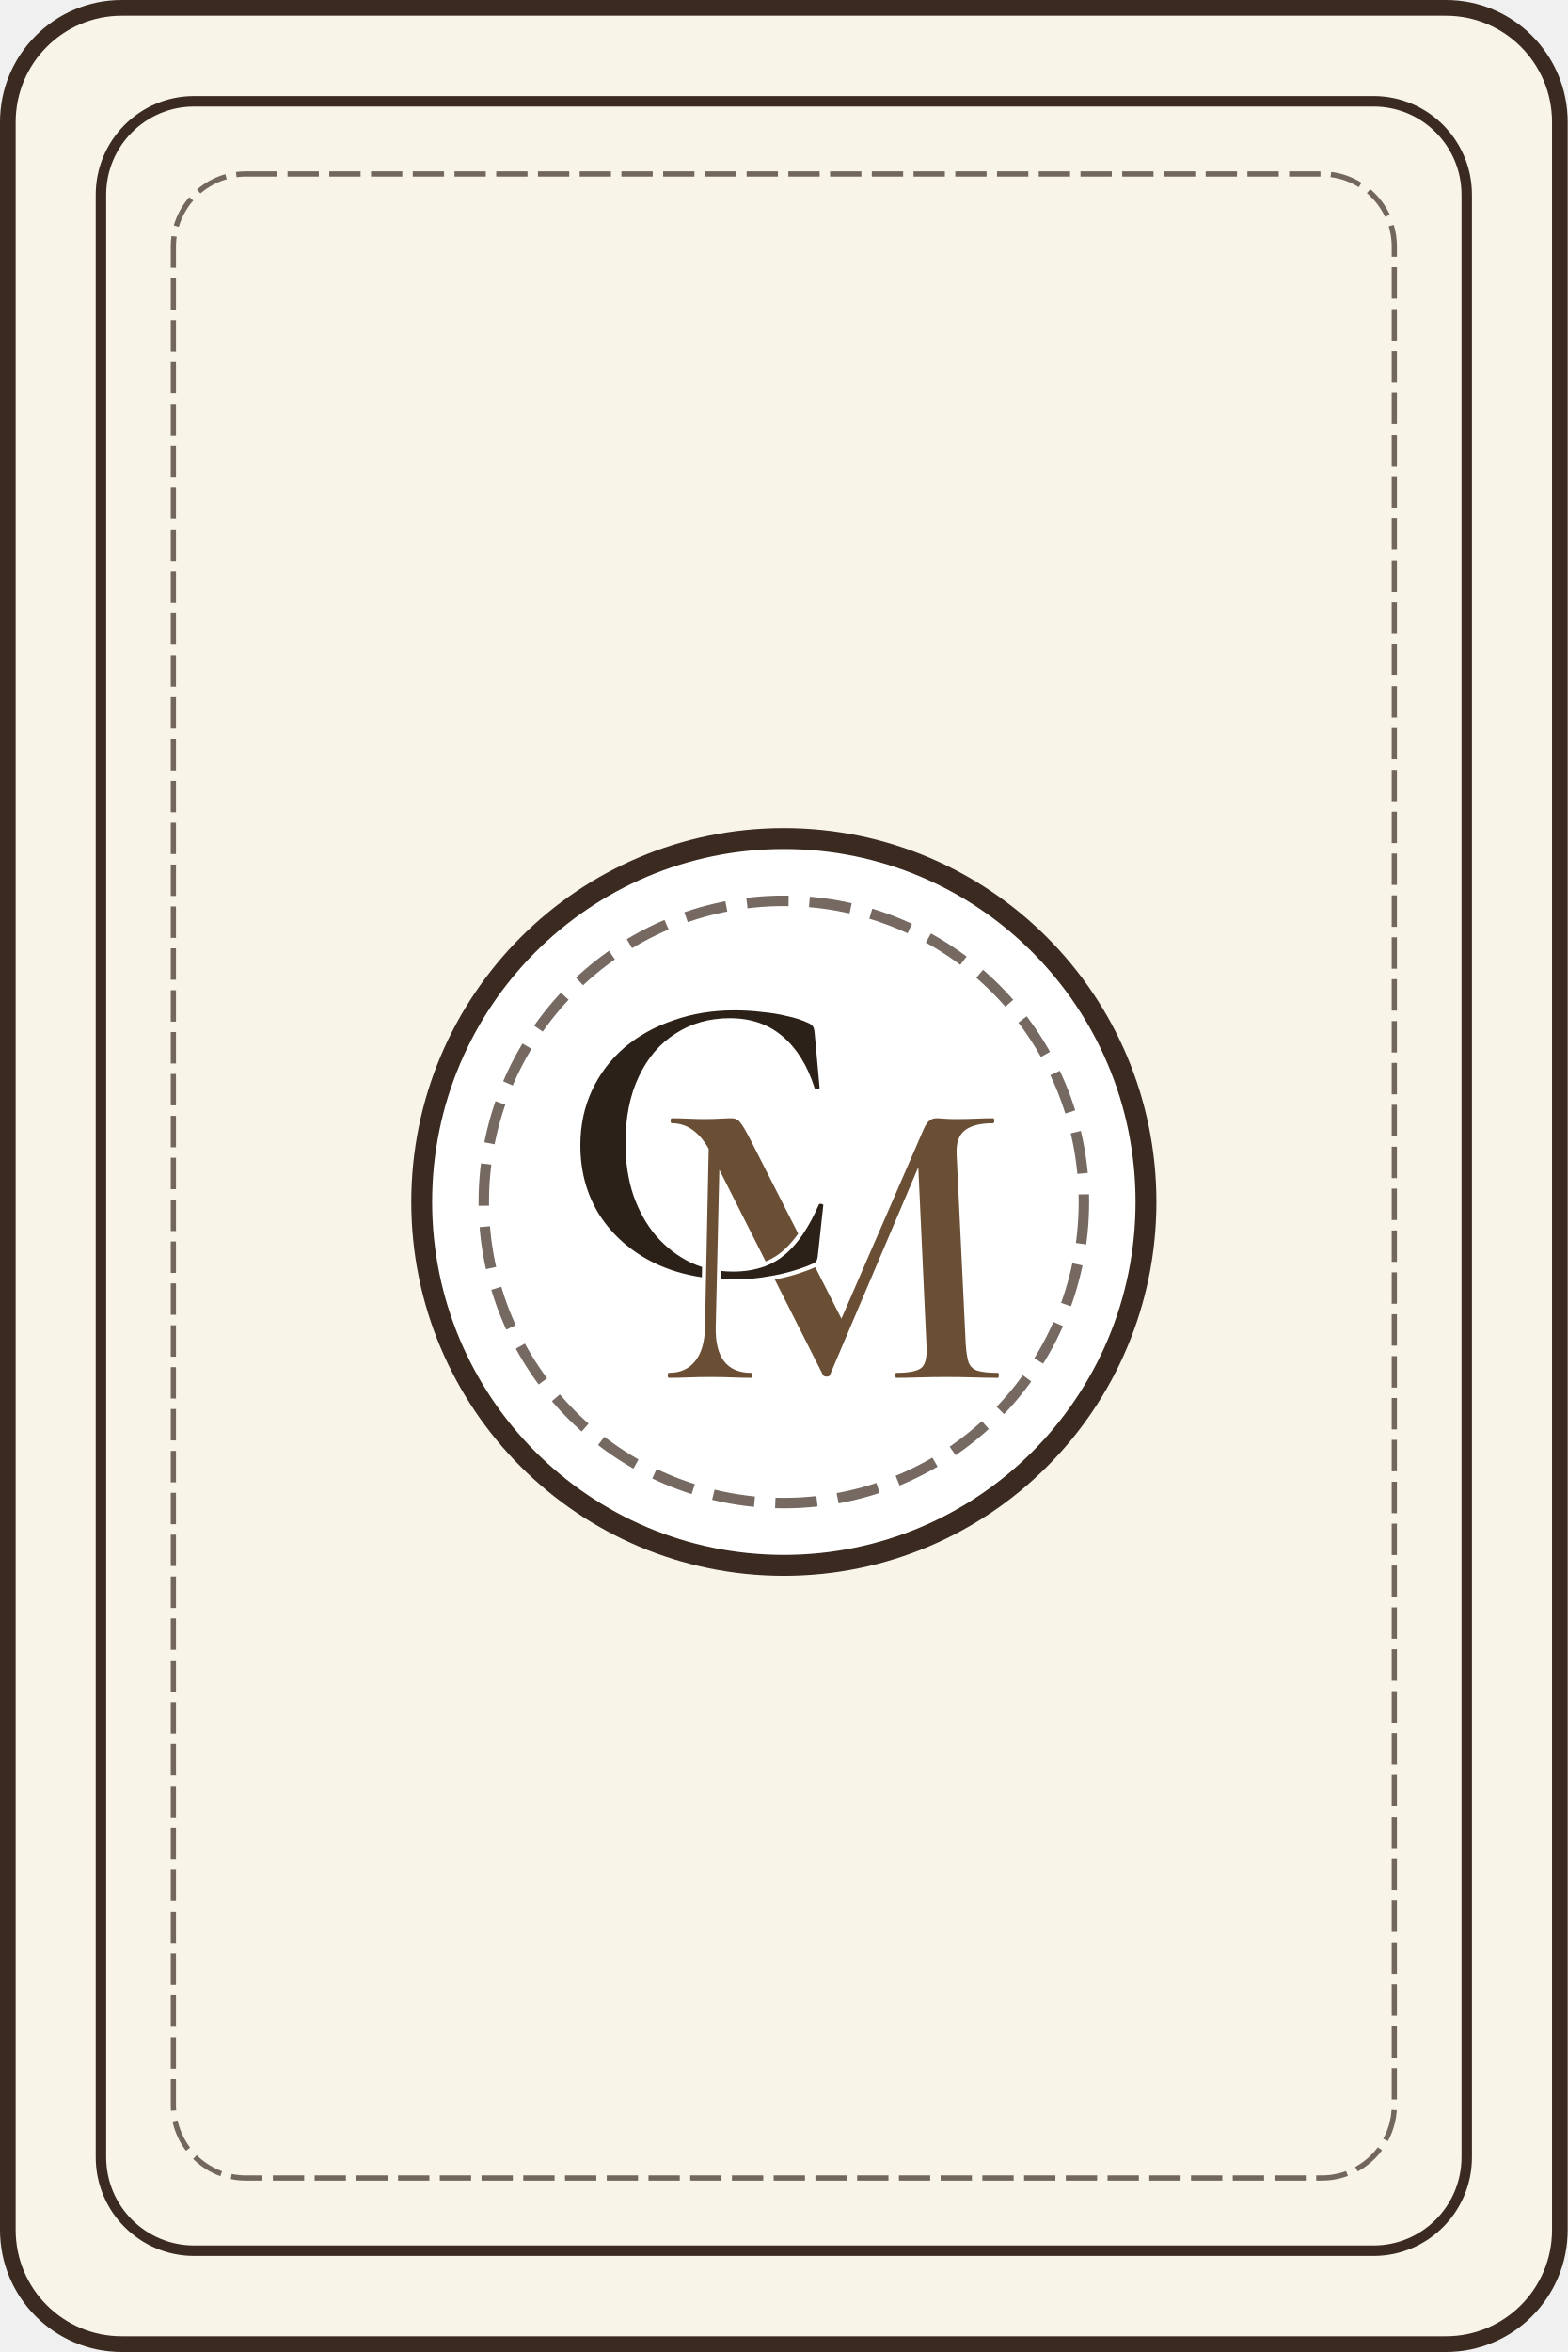
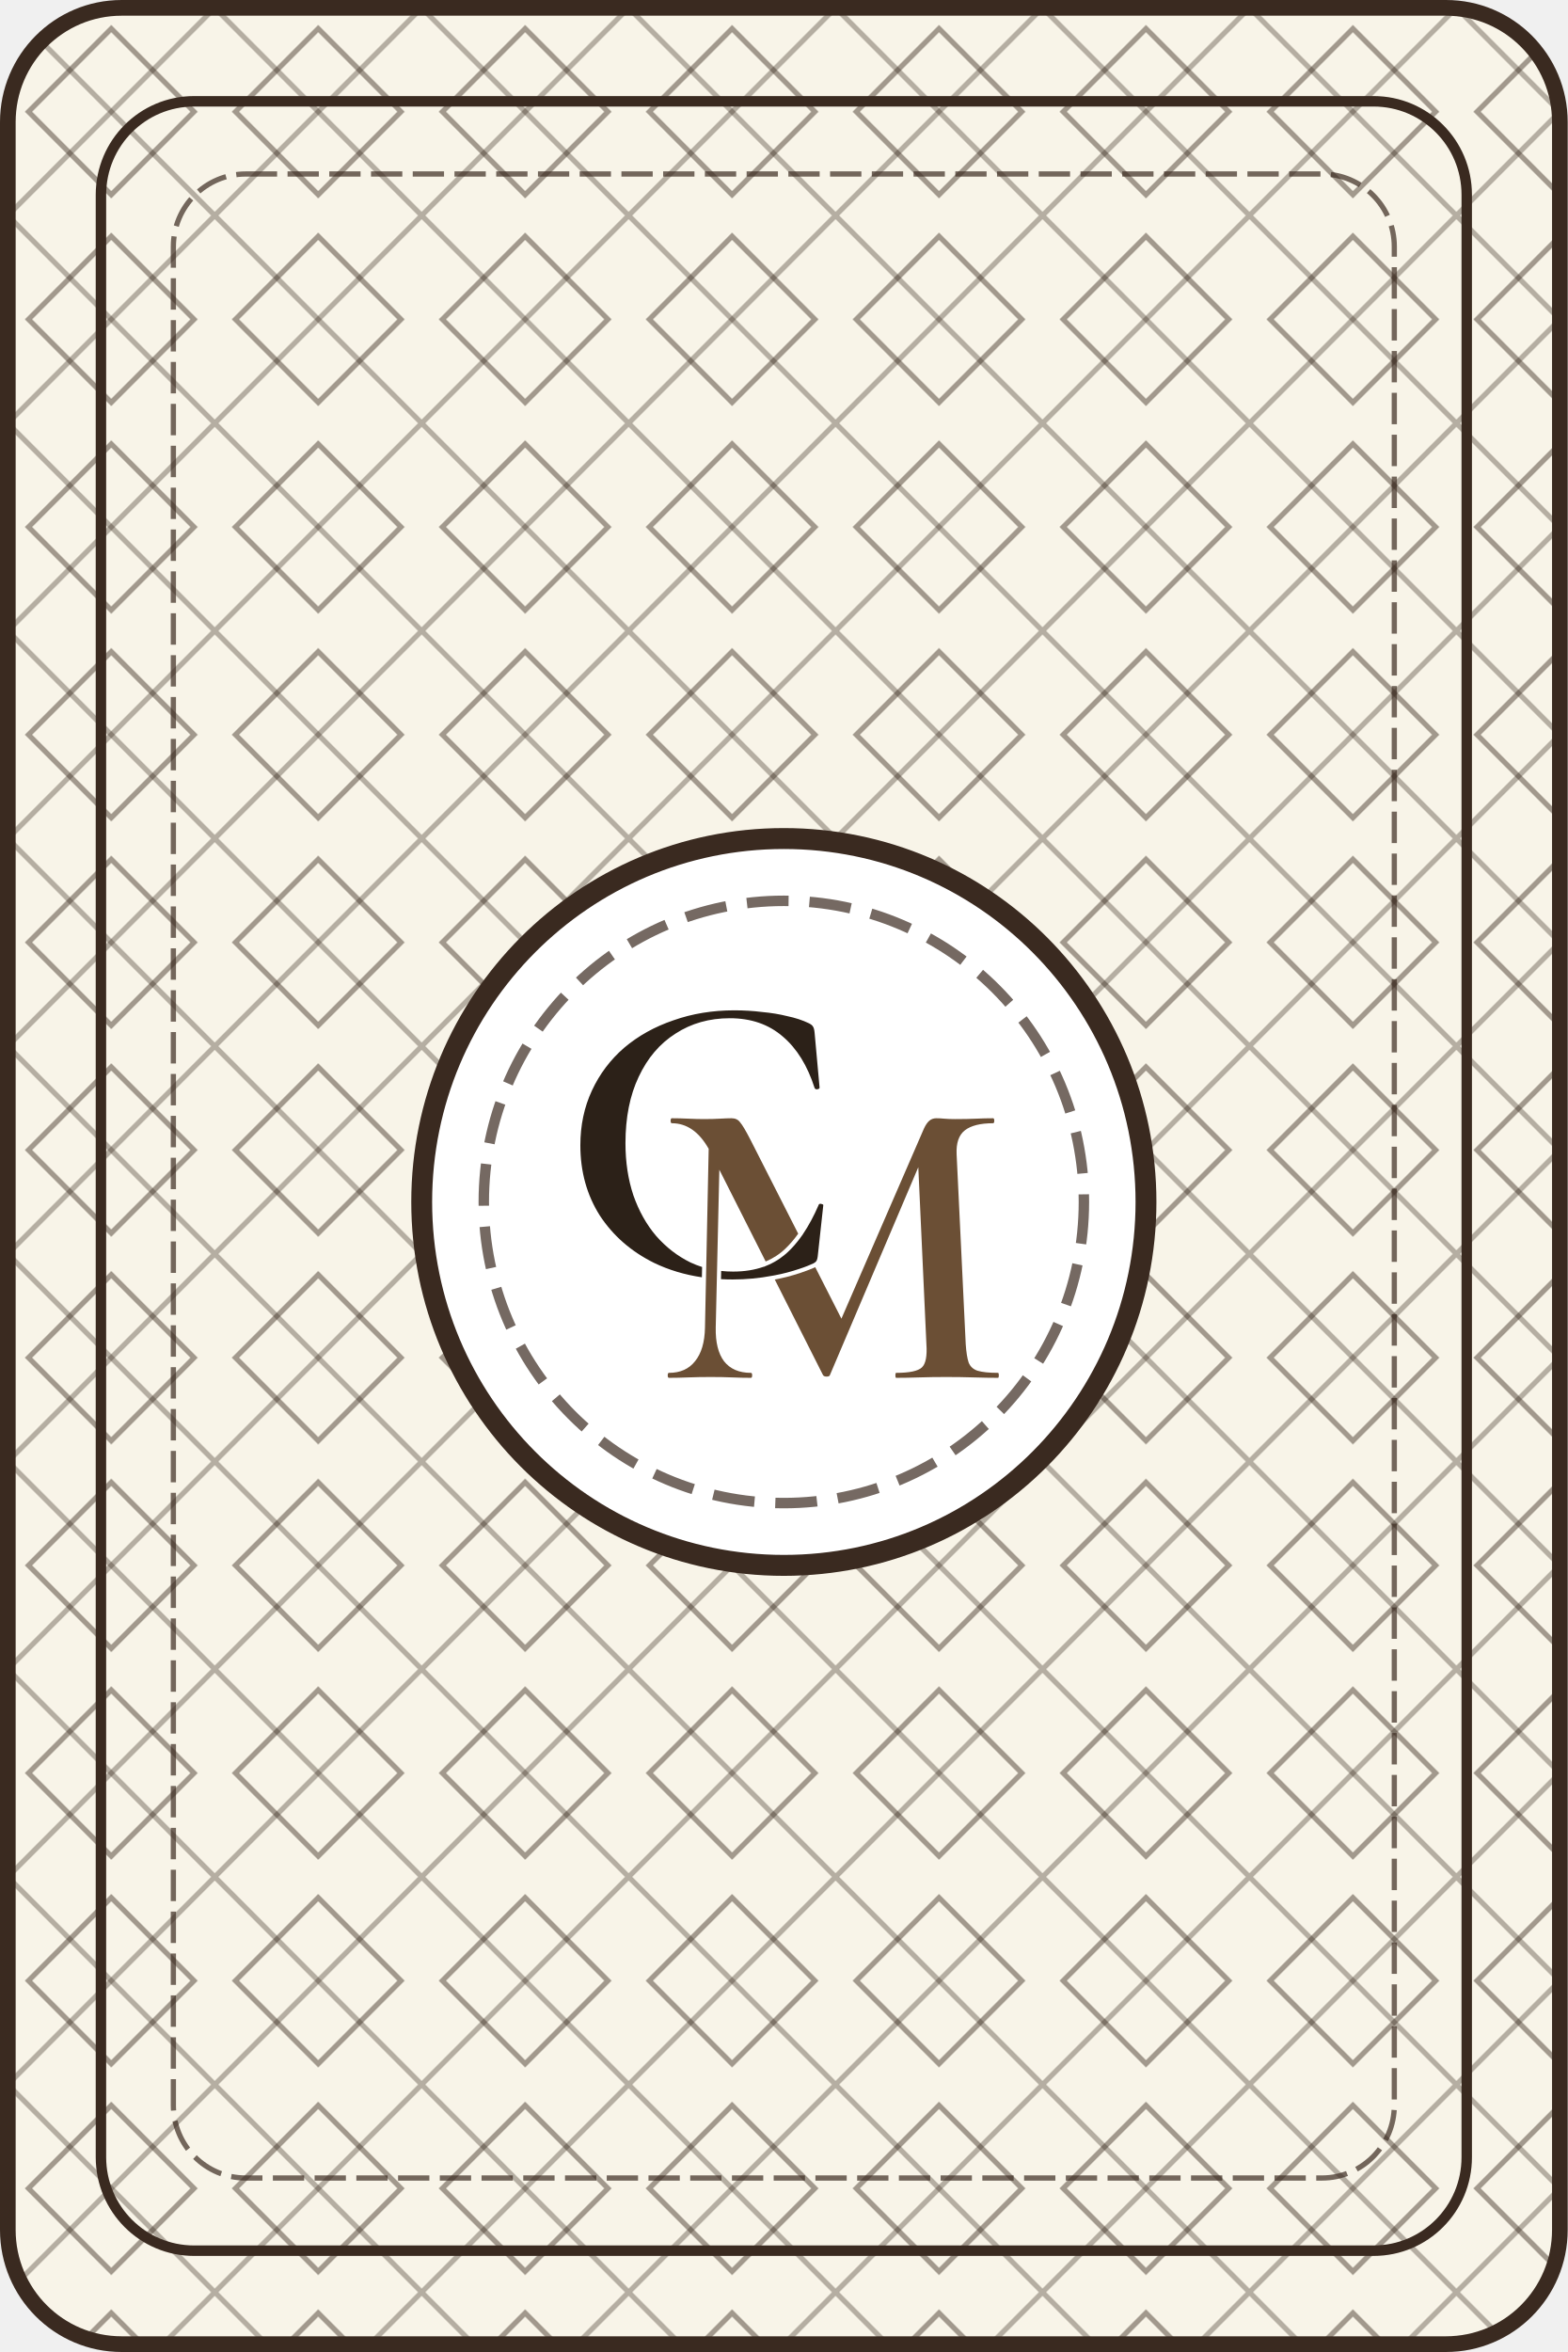
<svg xmlns="http://www.w3.org/2000/svg" width="300.02" height="450.03" viewBox="0 0 300.02 450.03" version="1.1" id="svg6">
  <defs id="defs2">
    <pattern id="victorianGeo" patternUnits="userSpaceOnUse" width="40" height="40">
      <rect width="40" height="40" fill="#f8f4e8" id="rect1" />
      <line x1="0" y1="0" x2="40" y2="40" stroke="#3a2a20" stroke-width="1" opacity="0.35" id="line1" />
      <line x1="40" y1="0" x2="0" y2="40" stroke="#3a2a20" stroke-width="1" opacity="0.35" id="line2" />
      <polygon points="20,4 36,20 20,36 4,20" fill="none" stroke="#3a2a20" stroke-width="1" opacity="0.45" id="polygon2" />
    </pattern>
  </defs>
  <g id="g43" transform="matrix(0.9900827,0,0,0.9933884,-444.0397,-236.9107)">
    <g id="g42" transform="translate(450,240)">
-       <rect x="0" y="0" width="300" height="450" rx="22" ry="22" fill="#f8f4e8" stroke="#3a2a20" stroke-width="3" id="rect36" style="stroke-width:3.025;stroke-dasharray:none" />
+       <rect x="0" y="0" width="300" height="450" rx="22" ry="22" fill="url(#victorianGeo)" stroke="#3a2a20" stroke-width="3" id="rect36" style="stroke-width:3.025;stroke-dasharray:none" />
      <rect x="18" y="18" width="264" height="414" rx="18" ry="18" fill="none" stroke="#3a2a20" stroke-width="2" id="rect37" style="stroke-width:2.017;stroke-dasharray:none" />
      <rect x="32" y="32" width="236" height="386" rx="14" ry="14" fill="none" stroke="#3a2a20" stroke-width="1.2" stroke-dasharray="6, 4" opacity="0.7" id="rect38" style="display:inline;stroke-width:1.008;stroke-dasharray:6.05, 2.017;stroke-dashoffset:0" />
      <g transform="translate(150,230)" id="g41">
        <circle cx="0" cy="0" r="70" fill="#ffffff" stroke="#3a2a20" stroke-width="4" id="circle38" style="stroke-width:4.033;stroke-dasharray:none" />
        <circle cx="0" cy="0" r="58" fill="none" stroke="#3a2a20" stroke-width="2" stroke-dasharray="6, 4" opacity="0.7" id="circle39" style="stroke-width:2.017;stroke-dasharray:8.067, 4.033;stroke-dashoffset:0" />
        <g id="g40" transform="matrix(0.4,0,0,0.4,0.666795,-0.90996)">
          <path id="path39" style="font-weight:600;font-size:200px;font-family:'Cormorant Garamond';-inkscape-font-specification:'Cormorant Garamond Semi-Bold';fill:#6b4f35;fill-opacity:1" d="m 403.607,394.51 c -0.4,0 -0.602,0.401 -0.602,1.201 0,0.8 0.202,1.199 0.602,1.199 7.202,0 13.131,4.106 17.789,12.316 l -1.789,86.084 c -0.133,7.067 -1.734,12.466 -4.801,16.199 -2.933,3.733 -7.133,5.6 -12.6,5.6 -0.4,-10e-6 -0.6,0.401 -0.6,1.201 0,0.8 0.2,1.199 0.6,1.199 2.933,0 5.999,-0.066 9.199,-0.199 3.333,-0.133 7,-0.201 11,-0.201 3.867,-10e-6 7.334,0.068 10.4,0.201 3.067,0.133 6.067,0.199 9,0.199 0.4,0 0.6,-0.399 0.6,-1.199 0,-0.8 -0.2,-1.201 -0.6,-1.201 -5.733,-10e-6 -10.067,-1.866 -13,-5.6 -2.8,-3.733 -4.133,-9.133 -4,-16.199 l 1.744,-76.018 22.391,44.201 c 3.575,-1.496 6.88,-3.623 9.664,-6.334 2.253,-2.159 4.253,-4.539 6.053,-7.068 l -23.051,-45.182 c -2.267,-4.4 -3.933,-7.2 -5,-8.4 -0.933,-1.333 -2.334,-2 -4.201,-2 -1.333,0 -3.2,0.068 -5.6,0.201 -2.267,0.133 -4.867,0.199 -7.801,0.199 -2,0 -4.465,-0.066 -7.398,-0.199 -2.8,-0.133 -5.467,-0.201 -8,-0.201 z m 127.799,0 c -1.333,0 -2.467,0.401 -3.4,1.201 -0.933,0.8 -1.8,2.065 -2.6,3.799 l -39.867,91.508 -12.65,-24.797 c -0.128,0.068 -0.257,0.133 -0.387,0.193 -4.339,1.864 -8.85,3.338 -13.426,4.51 -1.9,0.469 -3.813,0.887 -5.736,1.254 l 23.268,45.932 c 0.267,0.533 0.866,0.801 1.799,0.801 0.933,0 1.466,-0.267 1.6,-0.801 l 42.684,-100.037 3.918,85.238 c 0.4,5.733 -0.335,9.466 -2.201,11.199 -1.867,1.733 -6,2.6 -12.4,2.6 -0.267,-10e-6 -0.398,0.401 -0.398,1.201 0,0.8 0.132,1.199 0.398,1.199 3.333,0 7,-0.066 11,-0.199 4.133,-0.133 8.534,-0.201 13.201,-0.201 4.667,-10e-6 9.134,0.068 13.4,0.201 4.267,0.133 8.133,0.199 11.6,0.199 0.267,0 0.4,-0.399 0.4,-1.199 0,-0.8 -0.134,-1.201 -0.4,-1.201 -4.267,-10e-6 -7.534,-0.333 -9.801,-1 -2.133,-0.667 -3.6,-2 -4.4,-4 -0.667,-2 -1.132,-4.932 -1.398,-8.799 l -4.4,-91.4 c -0.267,-5.467 1.067,-9.333 4,-11.6 2.933,-2.267 7.466,-3.4 13.6,-3.4 0.4,0 0.6,-0.399 0.6,-1.199 0,-0.8 -0.2,-1.201 -0.6,-1.201 -2.667,0 -5.399,0.068 -8.199,0.201 -2.8,0.133 -6.201,0.199 -10.201,0.199 -2,0 -3.733,-0.066 -5.199,-0.199 -1.333,-0.133 -2.601,-0.201 -3.801,-0.201 z" transform="translate(-459.3848,-432.543)" />
          <path id="path40" style="font-weight:600;font-size:200px;font-family:'Cormorant Garamond';-inkscape-font-specification:'Cormorant Garamond Semi-Bold';fill:#2c2118;fill-opacity:1" d="m 433.785,342.543 c -10.533,0 -20.334,1.601 -29.4,4.801 -9.067,3.067 -16.999,7.466 -23.799,13.199 -6.667,5.733 -11.868,12.602 -15.602,20.602 -3.733,8 -5.6,16.798 -5.6,26.398 0,12.667 3.134,23.934 9.4,33.801 6.4,9.733 15.133,17.334 26.199,22.801 7.058,3.401 14.766,5.717 23.125,6.949 l 0.104,-4.961 c -1.927,-0.605 -3.802,-1.335 -5.627,-2.189 -6.267,-3.067 -11.802,-7.332 -16.602,-12.799 -4.667,-5.467 -8.333,-12.002 -11,-19.602 -2.533,-7.6 -3.799,-15.933 -3.799,-25 0,-12.4 2.134,-23.067 6.4,-32 4.267,-9.067 10.199,-15.999 17.799,-20.799 7.6,-4.933 16.334,-7.4 26.201,-7.4 10.267,0 18.8,2.934 25.6,8.801 6.8,5.733 11.934,13.999 15.4,24.799 0.267,0.533 0.732,0.733 1.398,0.6 0.667,-0.133 1,-0.399 1,-0.799 l -2.398,-26.4 c -0.133,-1.467 -0.401,-2.467 -0.801,-3 -0.267,-0.533 -0.933,-1.066 -2,-1.6 -3.067,-1.467 -6.534,-2.6 -10.4,-3.4 -3.733,-0.933 -7.799,-1.6 -12.199,-2 -4.267,-0.533 -8.734,-0.801 -13.4,-0.801 z m 41.551,93.15 c -0.4,0 -0.65,0.151 -0.75,0.451 -2.343,5.402 -4.877,10.103 -7.602,14.107 0.004,0.008 0.008,0.016 0.012,0.023 -0.392,0.559 -0.791,1.113 -1.199,1.662 -1.918,2.625 -3.926,4.916 -6.025,6.875 -0.361,0.34 -0.728,0.673 -1.102,1 -0.129,0.114 -0.277,0.203 -0.408,0.314 -0.16,0.135 -0.316,0.285 -0.477,0.416 -0.659,0.535 -1.336,1.043 -2.033,1.523 -1.667,1.149 -3.445,2.141 -5.33,2.975 -0.796,0.367 -1.603,0.709 -2.416,1.031 -0.01,-0.02 -0.021,-0.04 -0.031,-0.06 -4.392,1.555 -9.321,2.332 -14.789,2.332 -1.959,0 -3.878,-0.101 -5.754,-0.303 -0.03,1.32 -0.06,2.639 -0.09,3.959 1.852,0.096 3.733,0.145 5.643,0.145 6.533,0 12.934,-0.601 19.201,-1.801 0.453,-0.077 0.907,-0.159 1.361,-0.244 3.823,-0.719 7.695,-1.734 11.617,-3.045 1.387,-0.454 2.762,-0.941 4.117,-1.479 0.939,-0.372 1.868,-0.767 2.783,-1.193 0.676,-0.385 1.116,-0.732 1.32,-1.039 0.4,-0.533 0.667,-1.599 0.801,-3.199 l 2.6,-23.801 c 0,-0.267 -0.333,-0.466 -1,-0.6 -0.167,-0.033 -0.316,-0.051 -0.449,-0.051 z" transform="translate(-459.3848,-432.543)" />
        </g>
      </g>
    </g>
  </g>
</svg>
